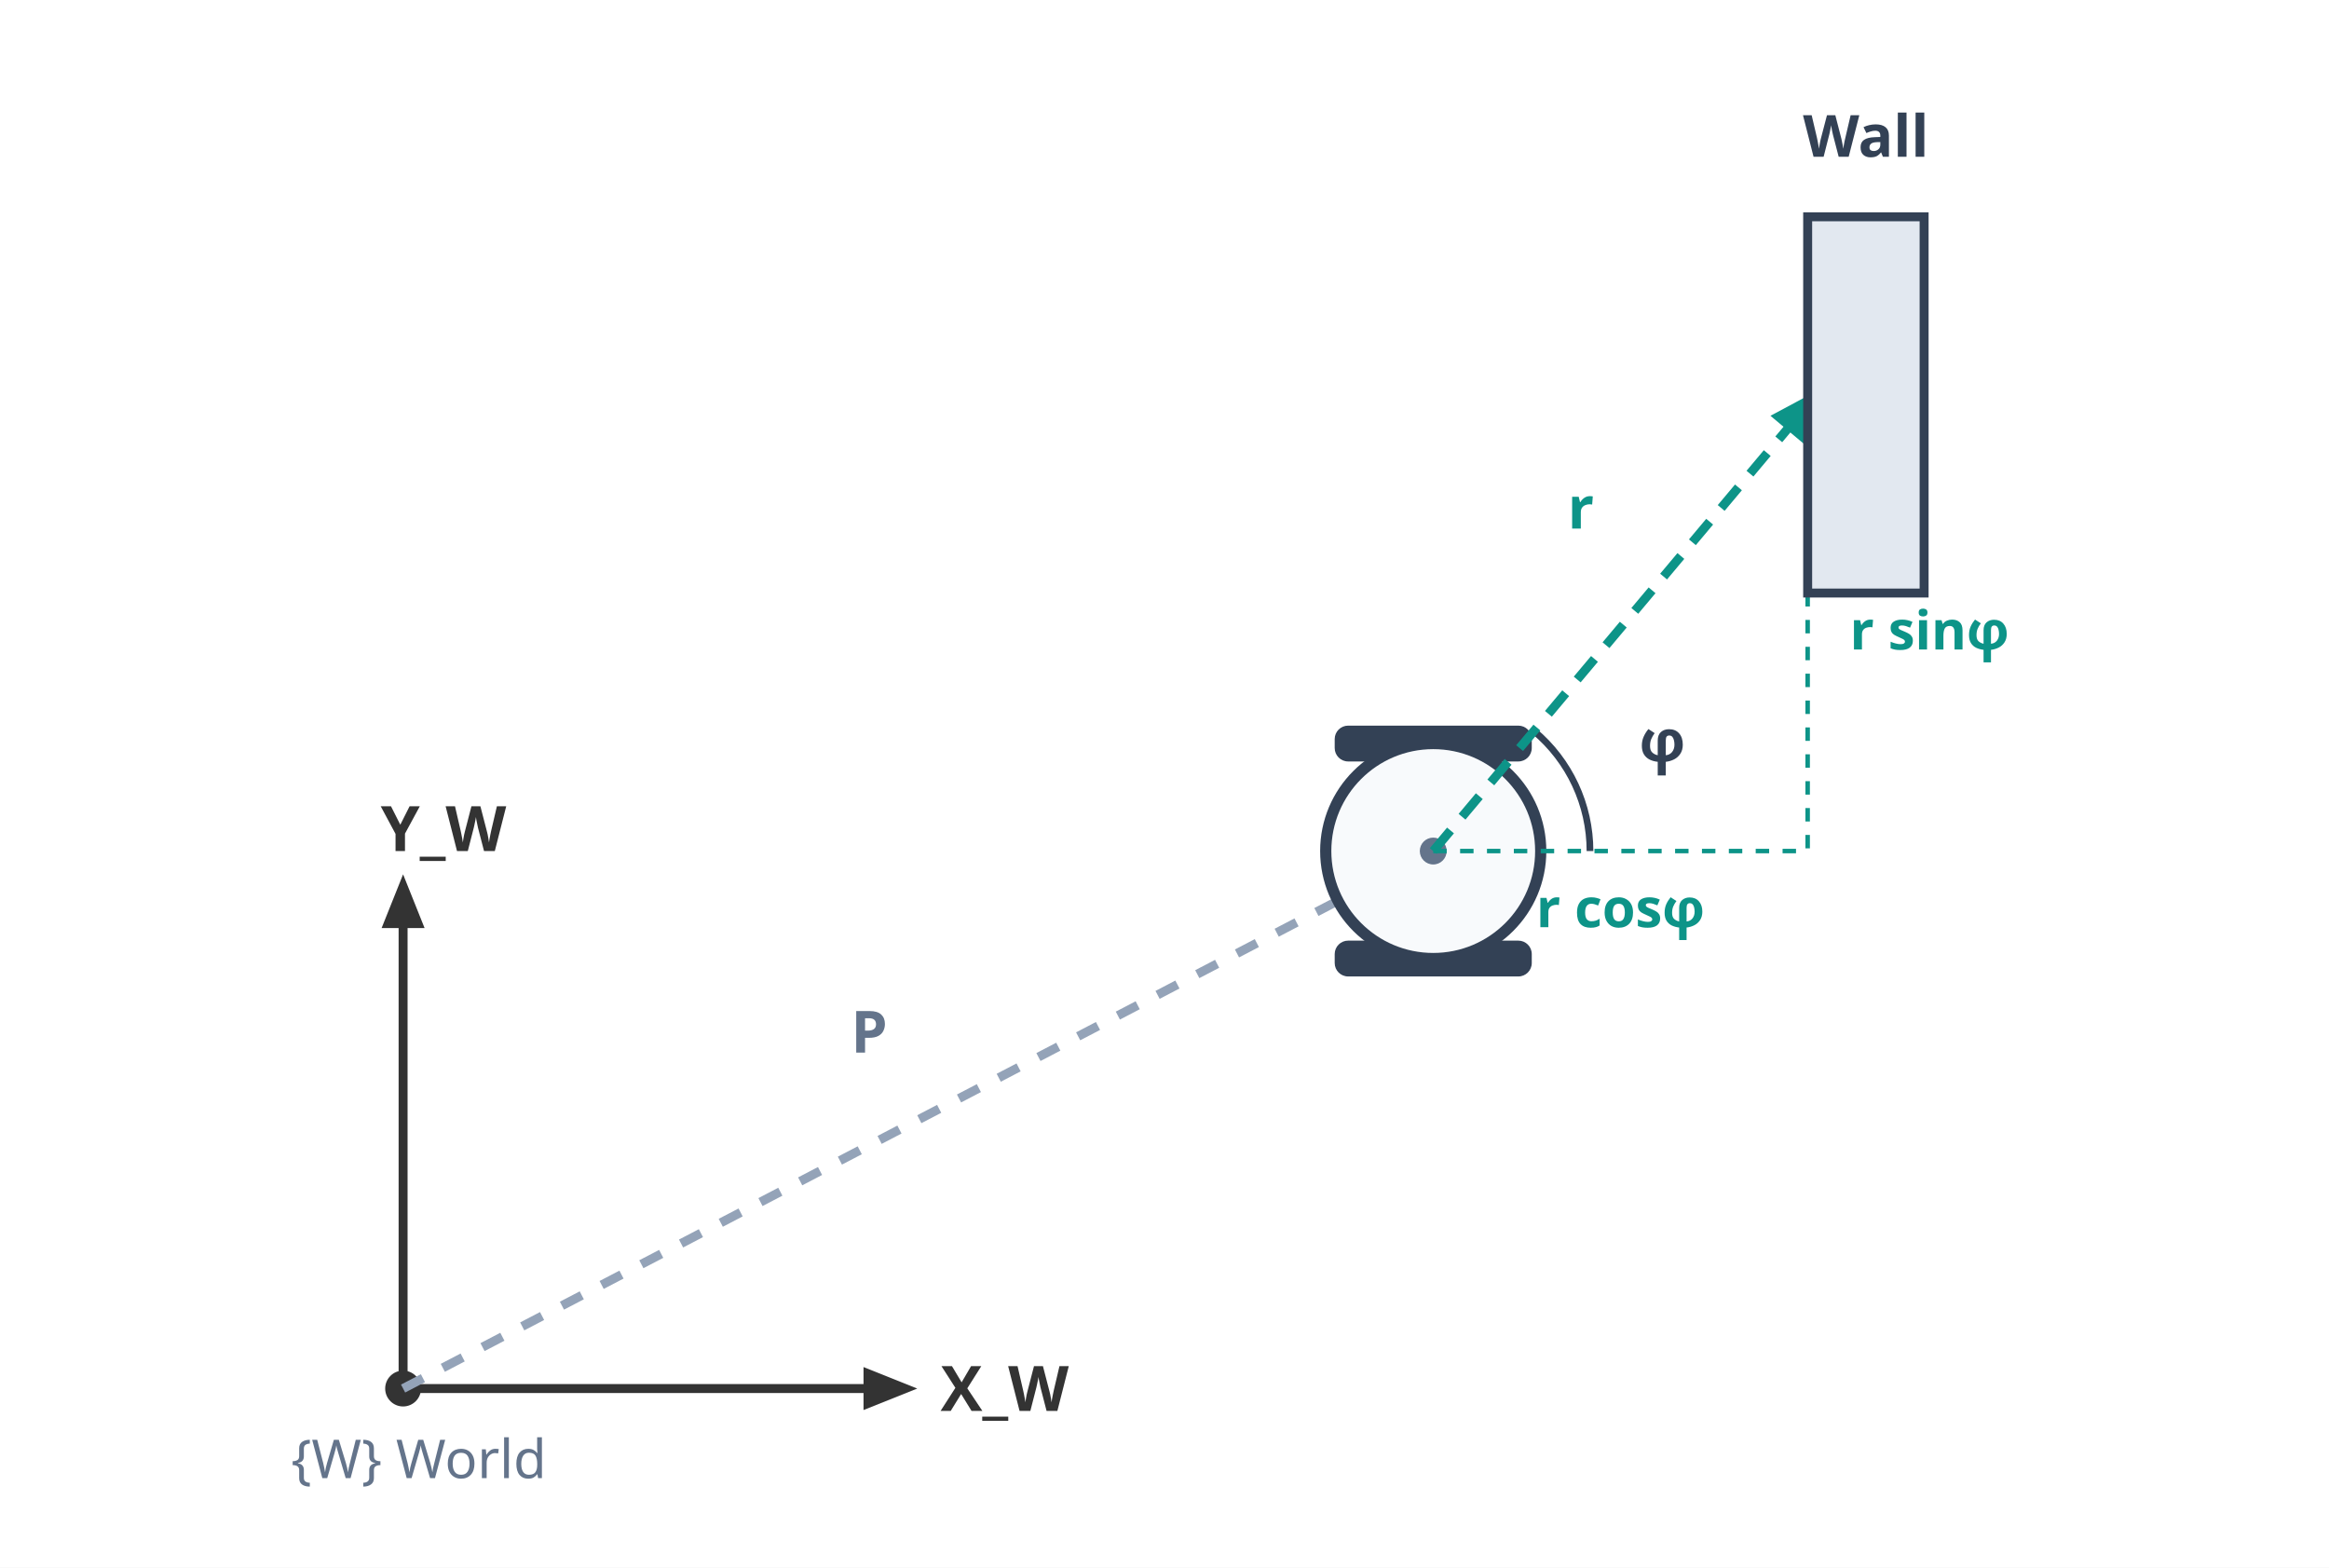
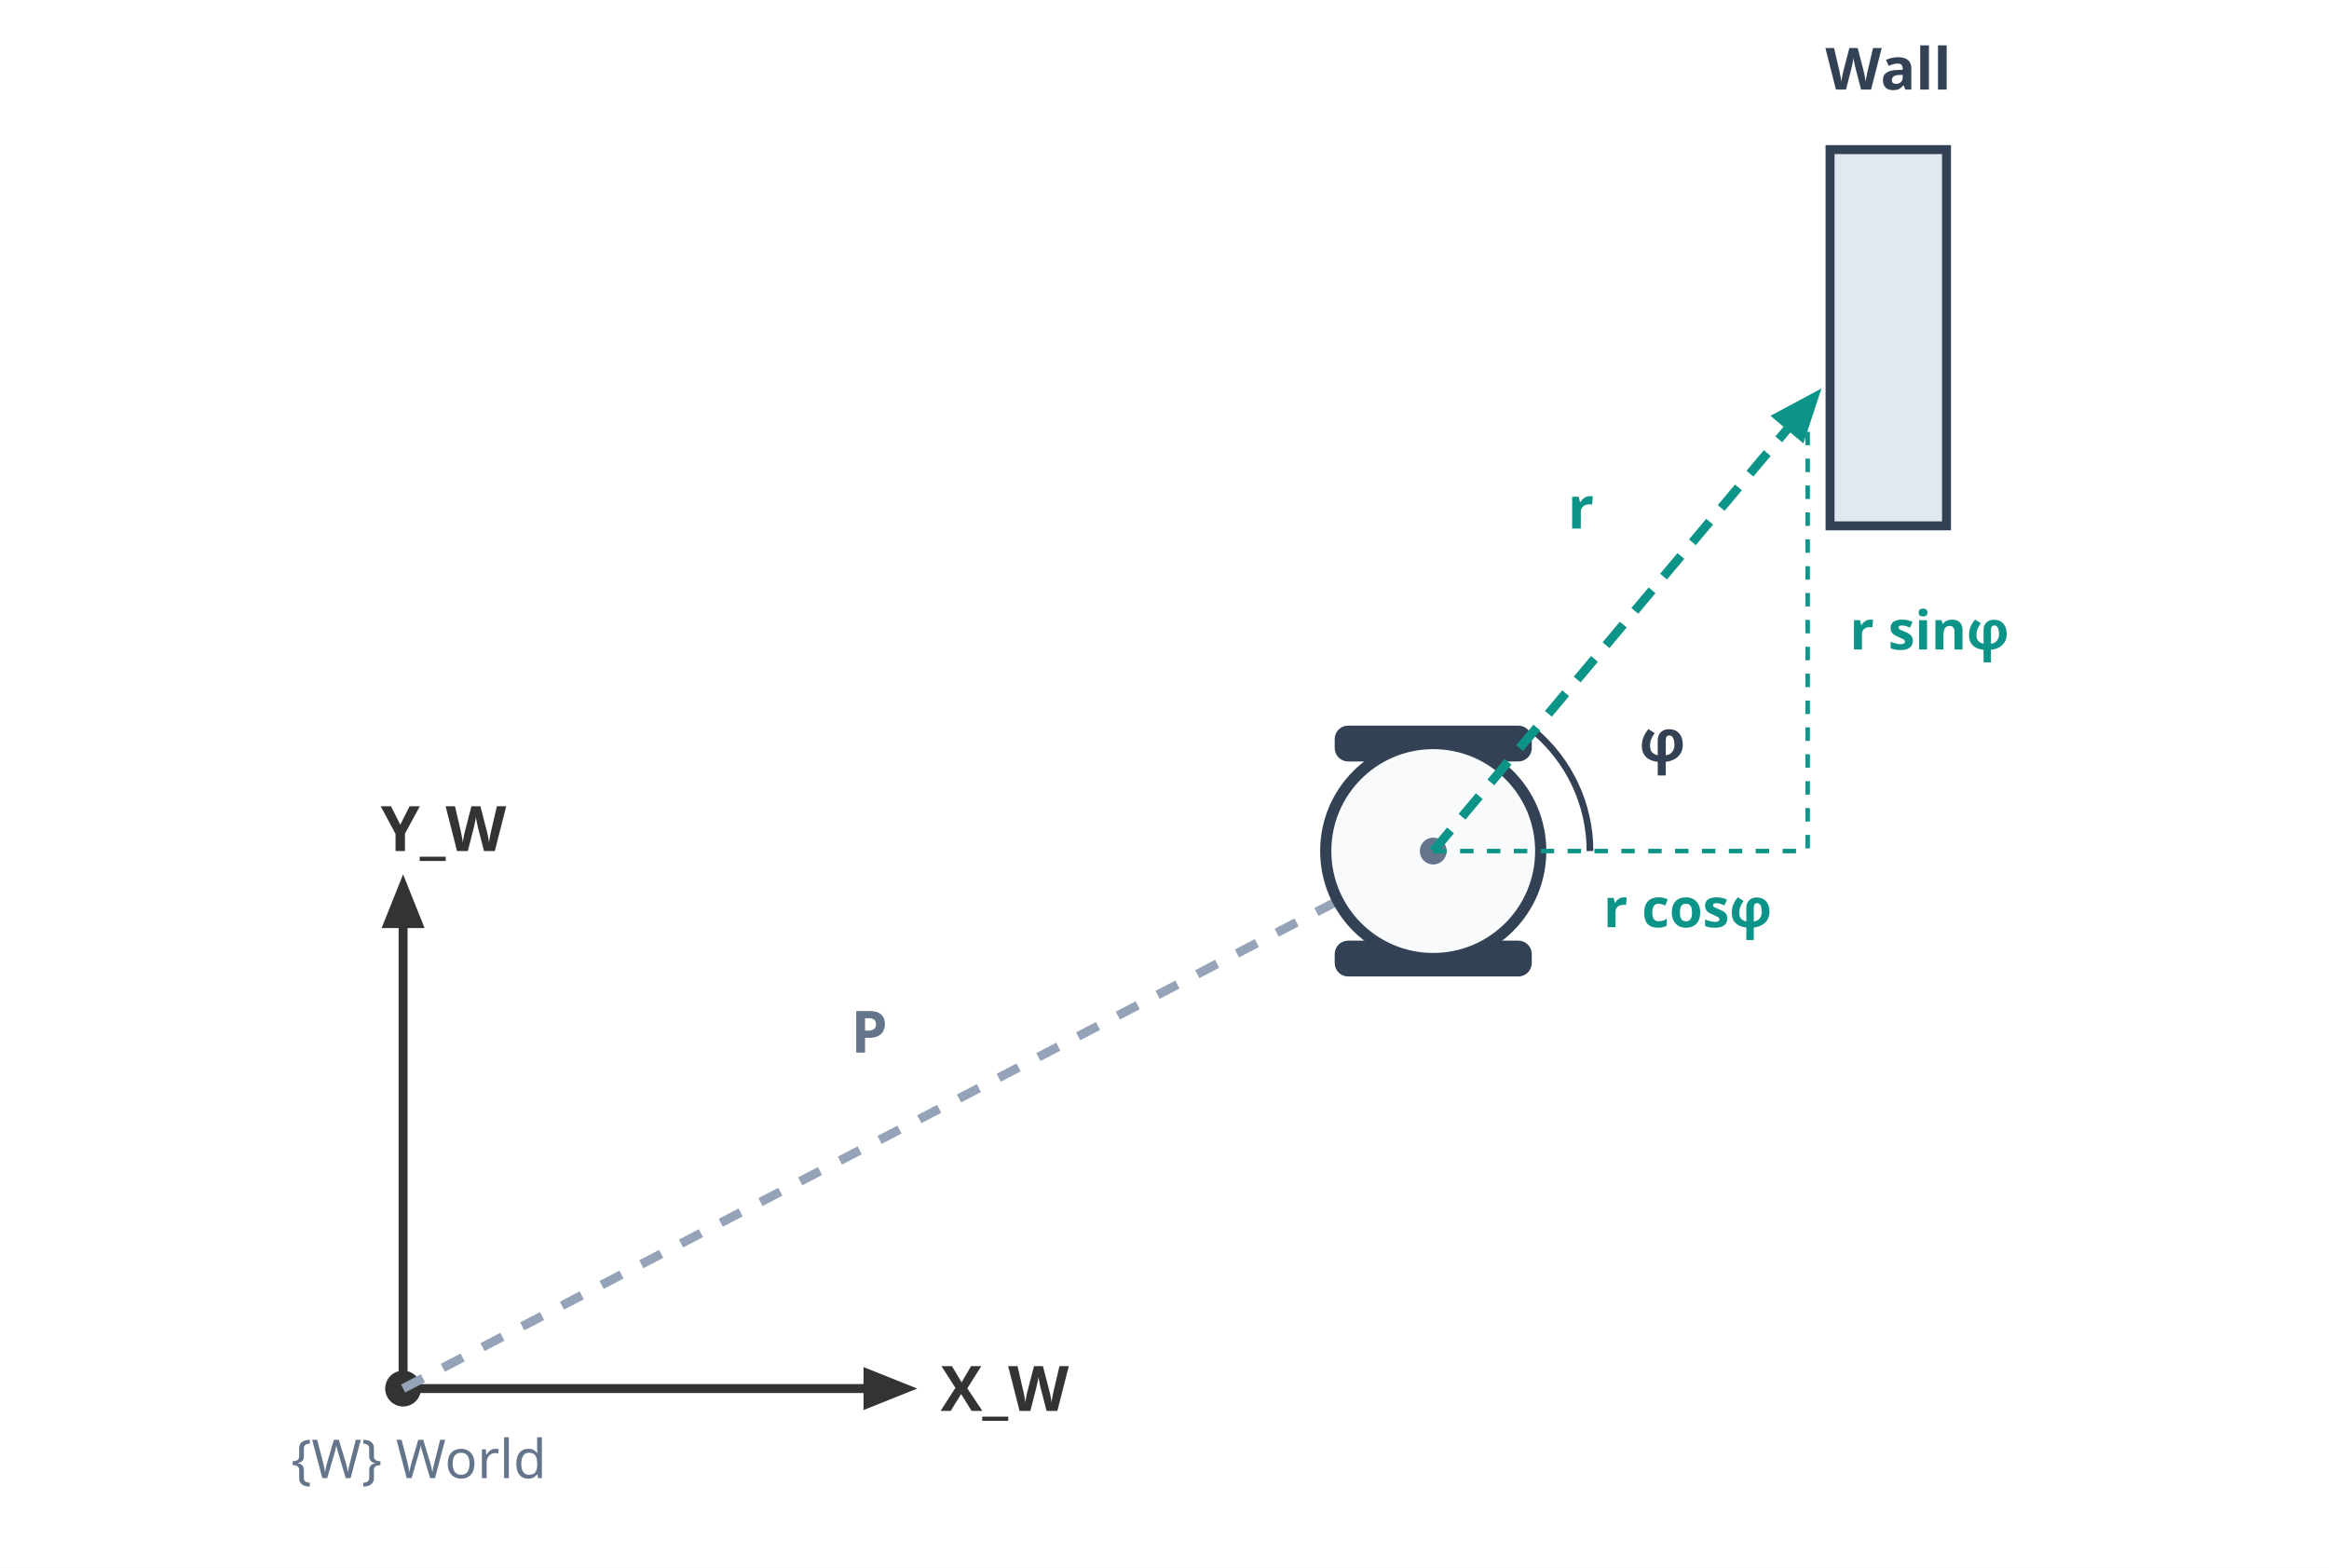
<svg xmlns="http://www.w3.org/2000/svg" viewBox="0 0 520 350" width="100%" height="100%">
  <defs>
    <marker id="lidarArrow" viewBox="0 0 10 10" refX="6" refY="5" markerWidth="6" markerHeight="6" orient="auto-start-reverse">
      <path d="M 0 1 L 10 5 L 0 9 z" fill="#333" />
    </marker>
    <marker id="lidarArrowRed" viewBox="0 0 10 10" refX="6" refY="5" markerWidth="6" markerHeight="6" orient="auto-start-reverse">
      <path d="M 0 1 L 10 5 L 0 9 z" fill="#dc2626" />
    </marker>
    <marker id="lidarArrowBlue" viewBox="0 0 10 10" refX="6" refY="5" markerWidth="6" markerHeight="6" orient="auto-start-reverse">
      <path d="M 0 1 L 10 5 L 0 9 z" fill="#2563eb" />
    </marker>
    <marker id="lidarArrowTeal" viewBox="0 0 10 10" refX="6" refY="5" markerWidth="6" markerHeight="6" orient="auto-start-reverse">
      <path d="M 0 1 L 10 5 L 0 9 z" fill="#0d9488" />
    </marker>
  </defs>
  <rect width="100%" height="100%" fill="#ffffff" />
  <g transform="translate(90, 310)">
    <line x1="0" y1="0" x2="110" y2="0" stroke="#333" stroke-width="2" marker-end="url(#lidarArrow)" />
    <text x="120" y="5" font-family="sans-serif" font-size="14" font-weight="bold" fill="#333">X_W</text>
    <line x1="0" y1="0" x2="0" y2="-110" stroke="#333" stroke-width="2" marker-end="url(#lidarArrow)" />
    <text x="-5" y="-120" font-family="sans-serif" font-size="14" font-weight="bold" fill="#333">Y_W</text>
    <circle cx="0" cy="0" r="4" fill="#333" />
    <text x="-25" y="20" font-family="sans-serif" font-size="12" fill="#64748b">{W} World</text>
  </g>
  <line x1="90" y1="310" x2="320" y2="190" stroke="#94a3b8" stroke-width="2" stroke-dasharray="5,5" marker-end="url(#lidarArrow)" />
  <text x="190" y="235" font-family="sans-serif" font-size="13" font-weight="bold" fill="#64748b">P</text>
  <g transform="translate(320, 190)">
    <rect x="-22" y="-28" width="44" height="8" rx="3" fill="#334155" />
    <rect x="-22" y="20" width="44" height="8" rx="3" fill="#334155" />
    <circle cx="0" cy="0" r="24" fill="#f8fafc" stroke="#334155" stroke-width="2.5" />
    <circle cx="0" cy="0" r="3" fill="#64748b" />
    <path d="M 35 0 A 35 35 0 0 0 22.5 -26.8" fill="none" stroke="#334155" stroke-width="1.5" />
    <text x="46" y="-20" font-family="sans-serif" font-size="13" font-weight="bold" fill="#334155">φ</text>
    <line x1="0" y1="0" x2="83.6" y2="-99.6" stroke="#0d9488" stroke-width="2" stroke-dasharray="6,4" marker-end="url(#lidarArrowTeal)" />
    <text x="30" y="-72" font-family="sans-serif" font-size="13" font-weight="bold" fill="#0d9488">r</text>
    <line x1="83.6" y1="-99.6" x2="83.6" y2="0" stroke="#0d9488" stroke-width="1" stroke-dasharray="3,3" />
    <text x="93" y="-45" font-family="sans-serif" font-size="12" font-weight="bold" fill="#0d9488">r sinφ</text>
    <line x1="0" y1="0" x2="83.6" y2="0" stroke="#0d9488" stroke-width="1" stroke-dasharray="3,3" />
-     <text x="41.8" y="17" font-family="sans-serif" font-size="12" font-weight="bold" fill="#0d9488" text-anchor="middle">r cosφ</text>
-     <rect x="83.6" y="-141.6" width="26" height="84" fill="#e2e8f0" stroke="#334155" stroke-width="2" />
-     <text x="96.6" y="-155" font-family="sans-serif" font-size="13" font-weight="bold" fill="#334155" text-anchor="middle">Wall</text>
+     <text x="56.8" y="17" font-family="sans-serif" font-size="12" font-weight="bold" fill="#0d9488" text-anchor="middle">r cosφ</text>
+     <rect x="88.6" y="-156.6" width="26" height="84" fill="#e2e8f0" stroke="#334155" stroke-width="2" />
+     <text x="101.6" y="-170" font-family="sans-serif" font-size="13" font-weight="bold" fill="#334155" text-anchor="middle">Wall</text>
  </g>
</svg>
